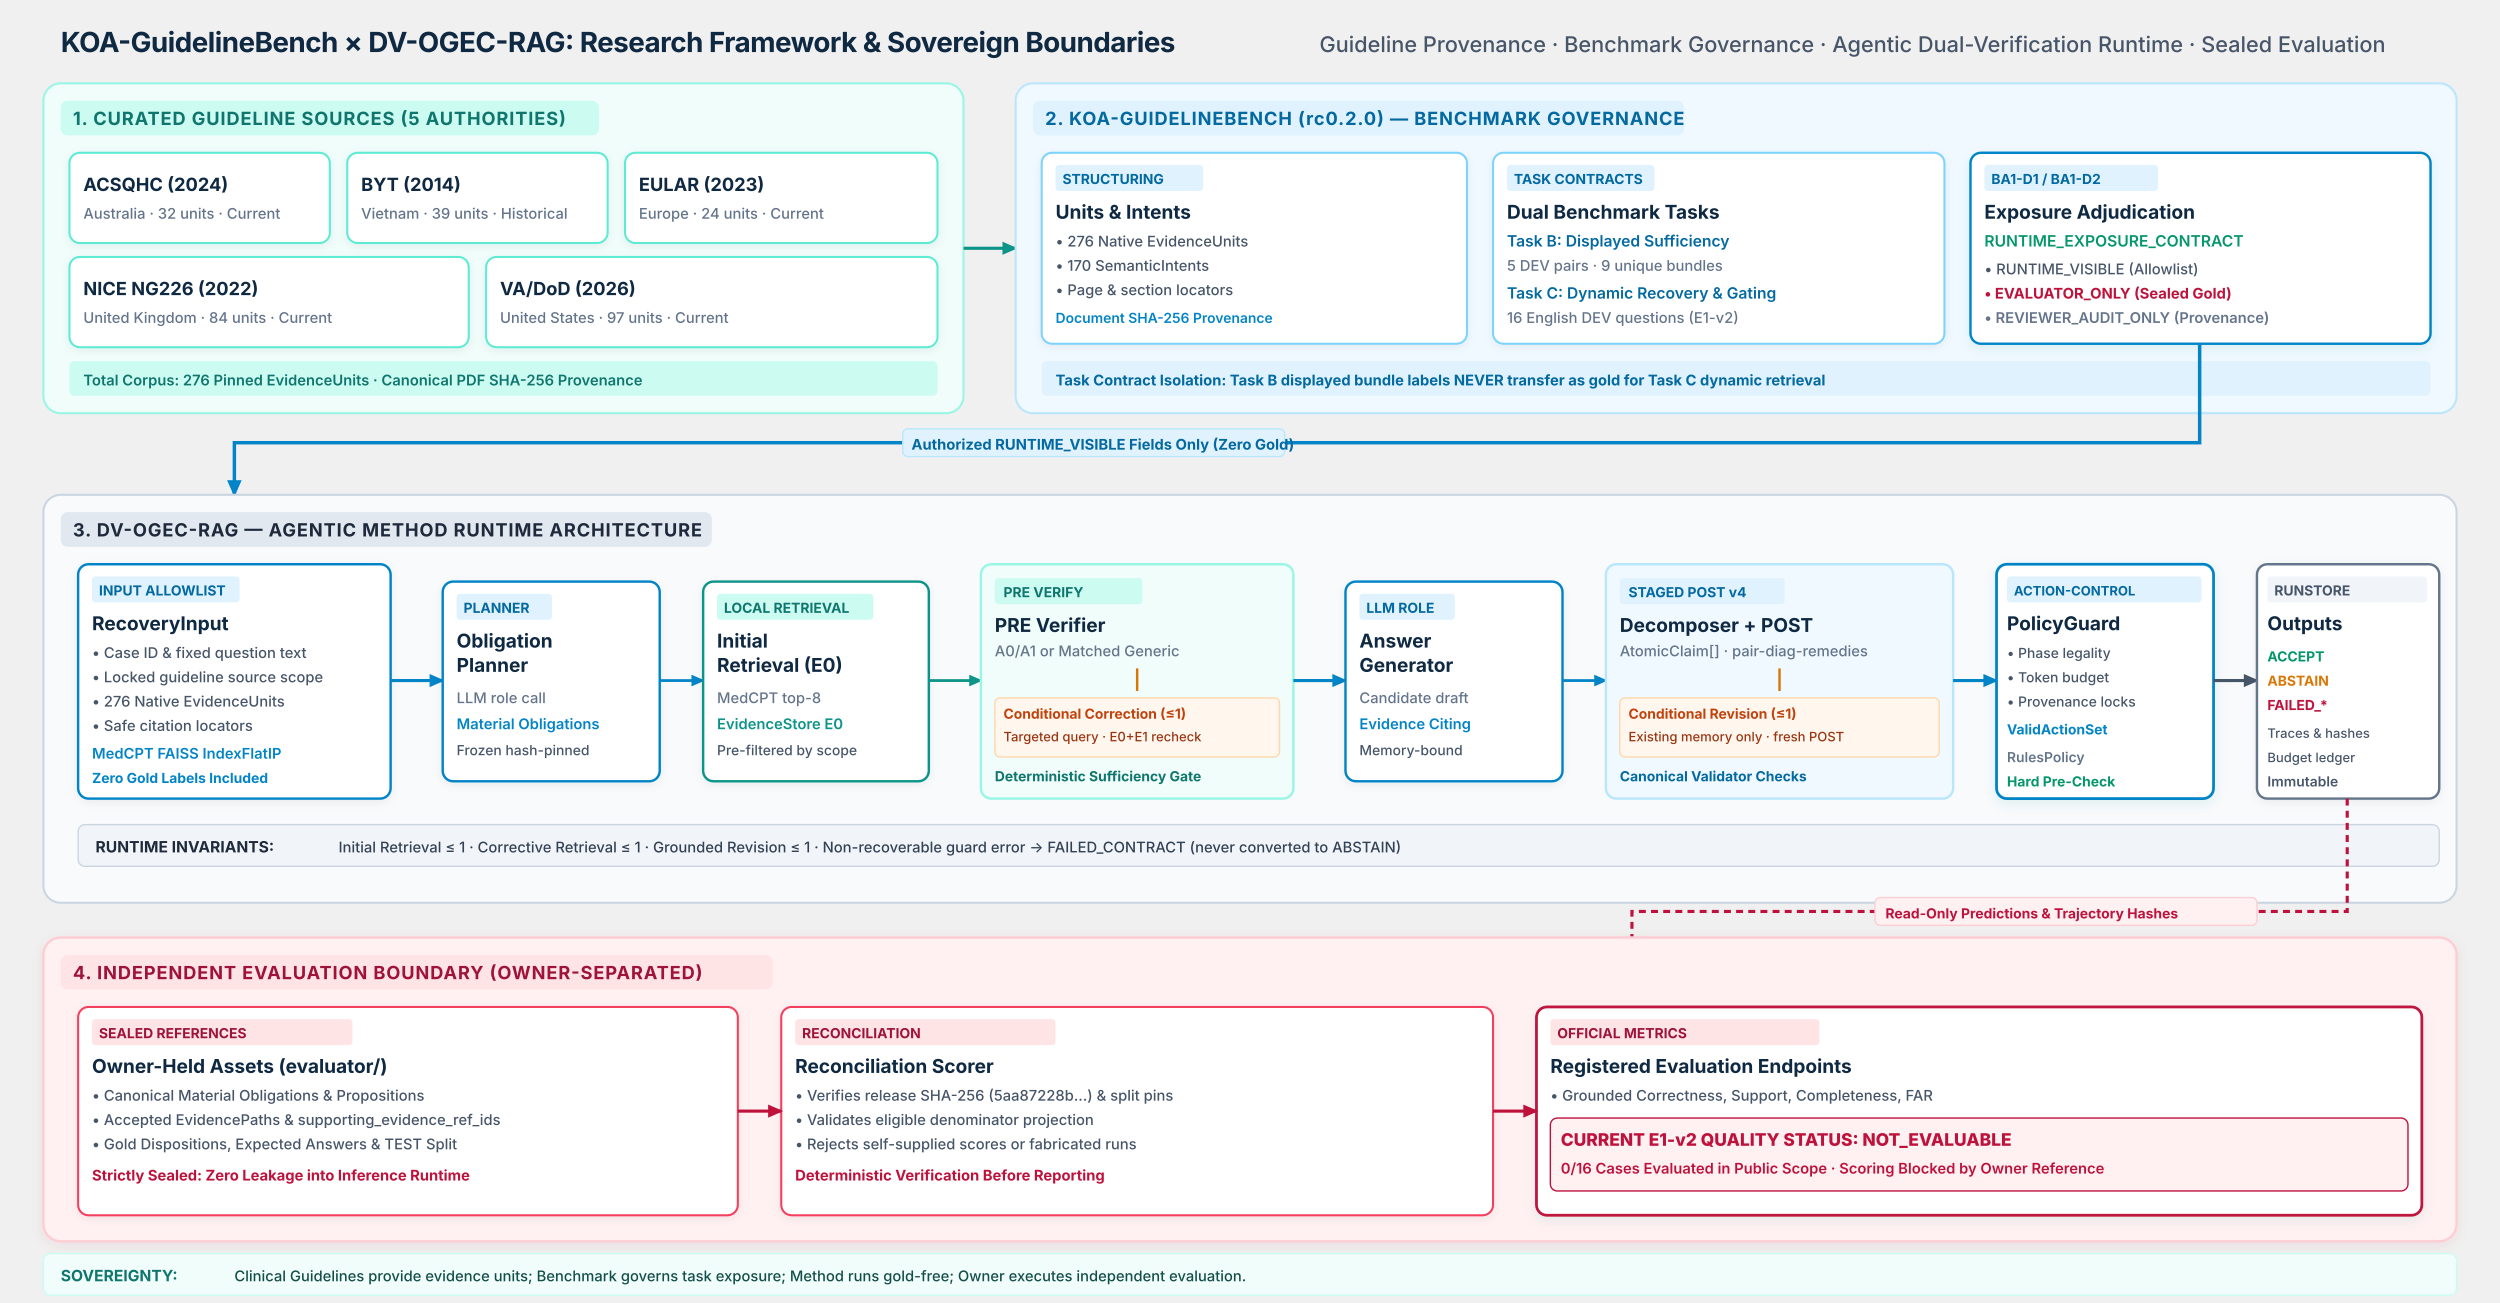
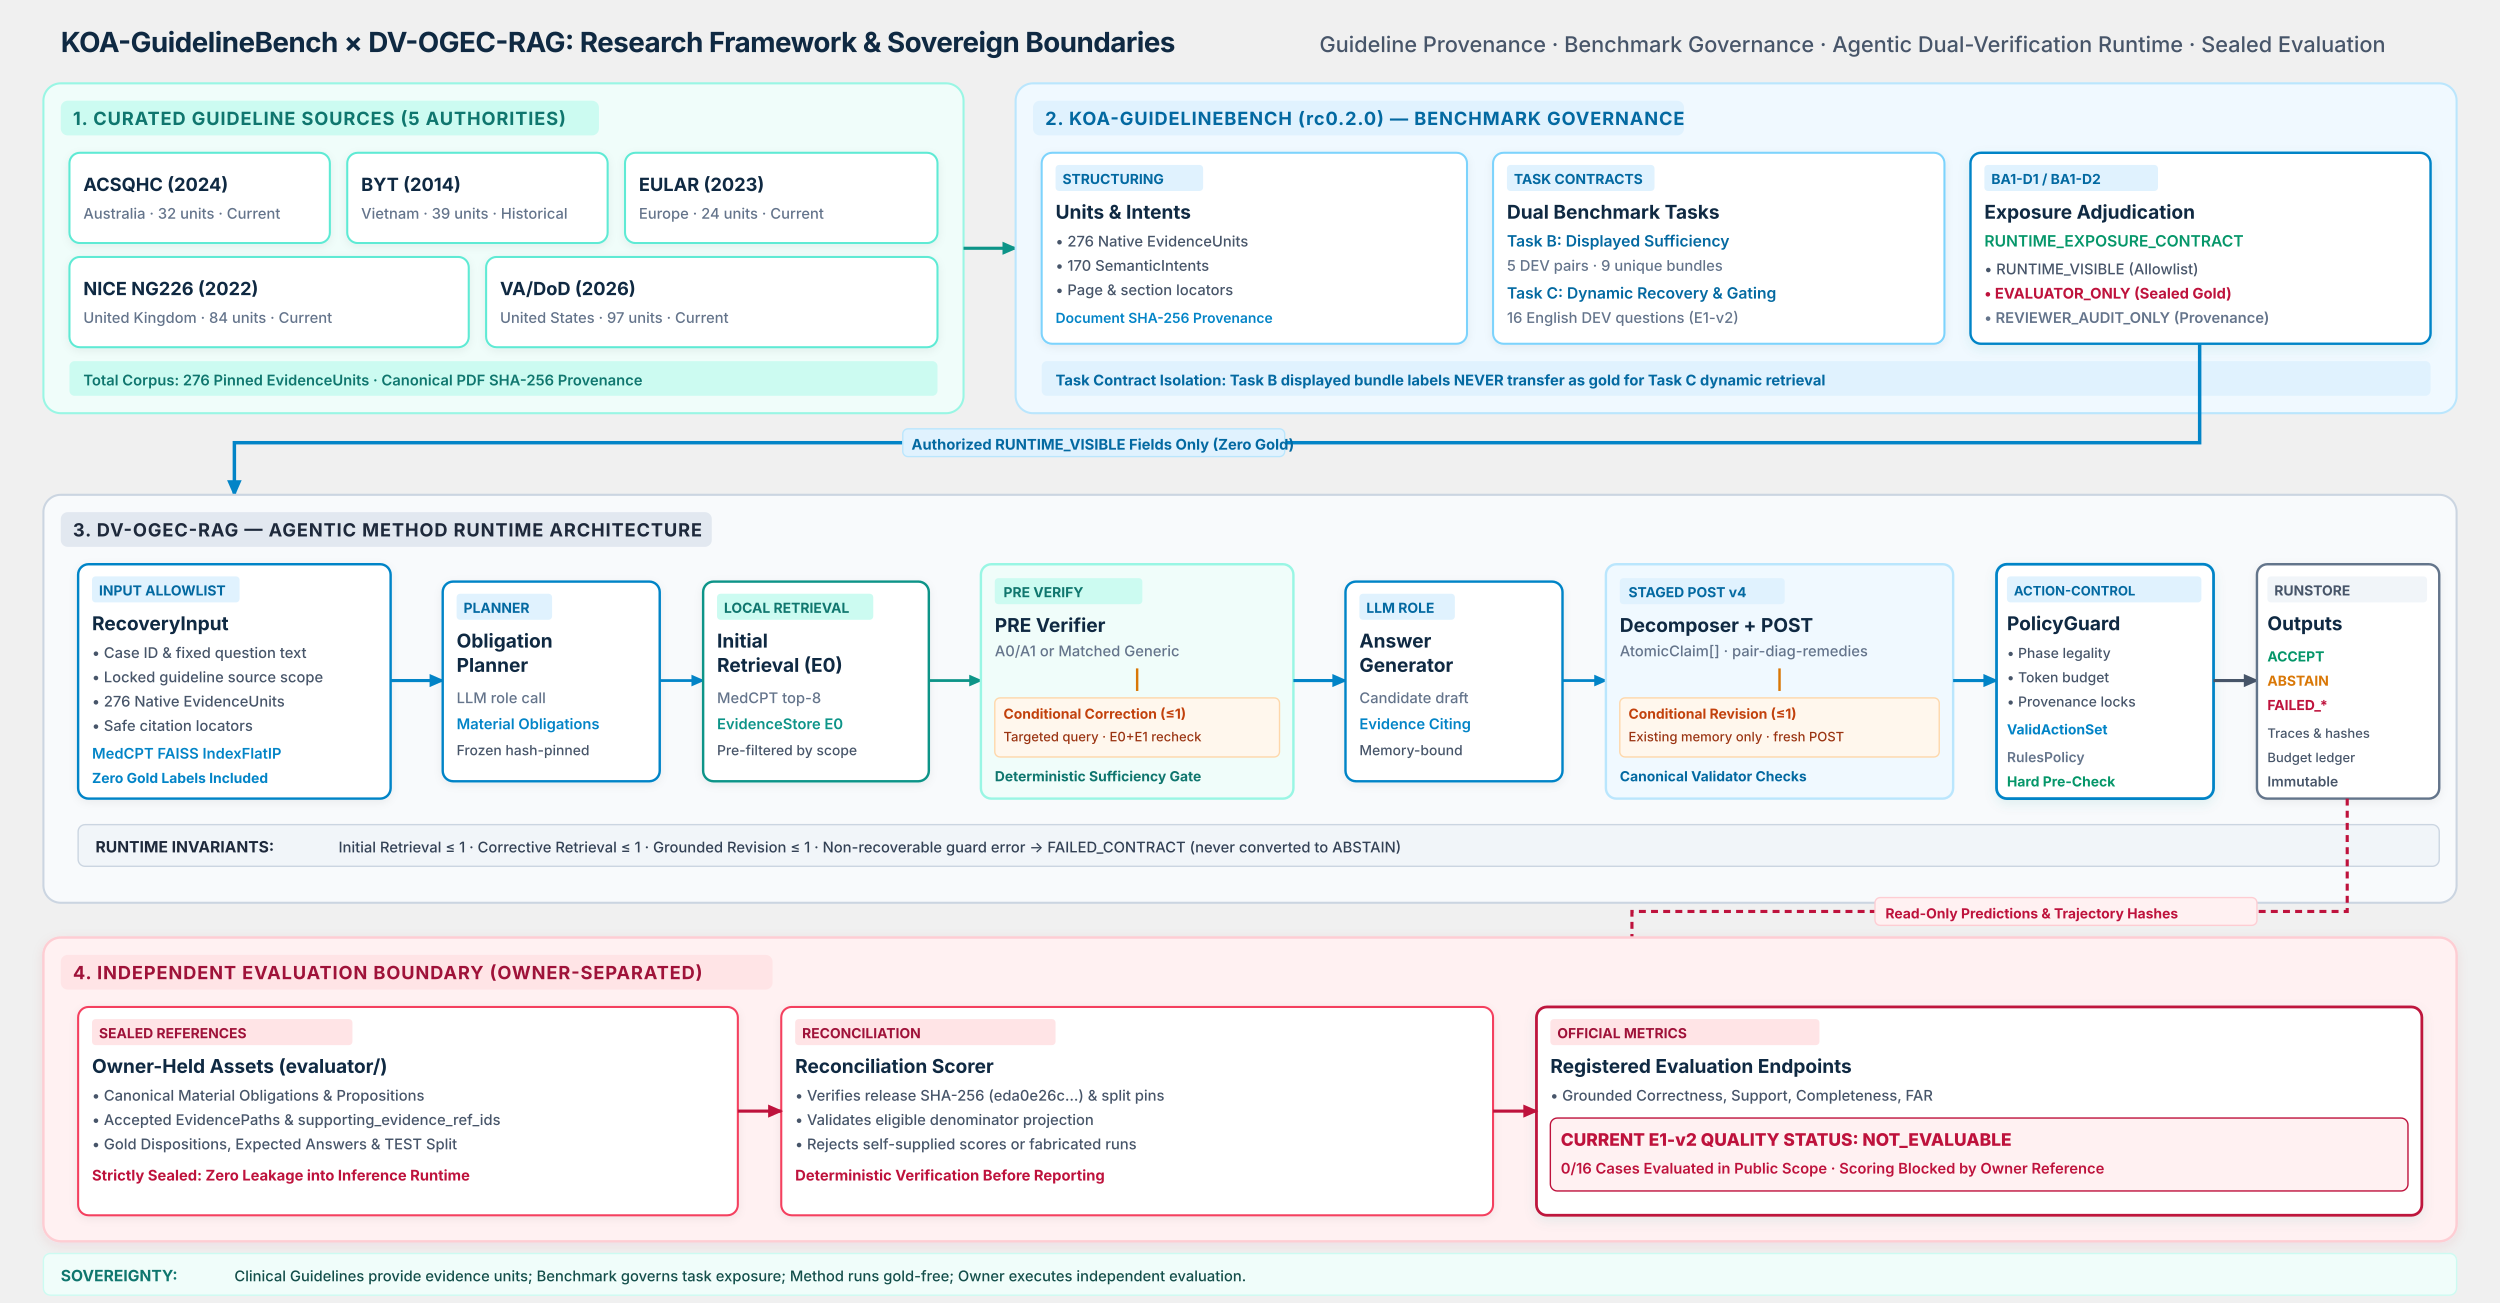
<svg xmlns="http://www.w3.org/2000/svg" viewBox="0 0 1440 750" width="100%" height="100%" style="background:#ffffff; font-family: 'Inter', -apple-system, BlinkMacSystemFont, 'Segoe UI', Roboto, Helvetica, Arial, sans-serif;">
  <defs>
    <filter id="med-shadow" x="-4%" y="-4%" width="108%" height="112%" filterUnits="userSpaceOnUse">
      <feDropShadow dx="0" dy="1.5" stdDeviation="2.5" flood-color="#0f2942" flood-opacity="0.06" />
    </filter>
    <filter id="active-shadow" x="-6%" y="-6%" width="112%" height="116%" filterUnits="userSpaceOnUse">
      <feDropShadow dx="0" dy="2.5" stdDeviation="3.5" flood-color="#0d9488" flood-opacity="0.10" />
    </filter>
    <filter id="firewall-shadow" x="-4%" y="-4%" width="108%" height="114%" filterUnits="userSpaceOnUse">
      <feDropShadow dx="0" dy="2" stdDeviation="3.5" flood-color="#be123c" flood-opacity="0.08" />
    </filter>
    <marker id="arrow-default" viewBox="0 0 10 10" refX="7" refY="5" markerWidth="6" markerHeight="6" orient="auto-start-reverse">
      <path d="M 0 1.5 L 8 5 L 0 8.5 z" fill="#475569" />
    </marker>
    <marker id="arrow-teal" viewBox="0 0 10 10" refX="7" refY="5" markerWidth="6" markerHeight="6" orient="auto-start-reverse">
      <path d="M 0 1.5 L 8 5 L 0 8.5 z" fill="#0d9488" />
    </marker>
    <marker id="arrow-blue" viewBox="0 0 10 10" refX="7" refY="5" markerWidth="6" markerHeight="6" orient="auto-start-reverse">
      <path d="M 0 1.5 L 8 5 L 0 8.5 z" fill="#0284c7" />
    </marker>
    <marker id="arrow-cyan" viewBox="0 0 10 10" refX="7" refY="5" markerWidth="6" markerHeight="6" orient="auto-start-reverse">
      <path d="M 0 1.5 L 8 5 L 0 8.5 z" fill="#0891b2" />
    </marker>
    <marker id="arrow-crimson" viewBox="0 0 10 10" refX="7" refY="5" markerWidth="6" markerHeight="6" orient="auto-start-reverse">
      <path d="M 0 1.5 L 8 5 L 0 8.5 z" fill="#be123c" />
    </marker>
  </defs>
  <text x="35" y="30" font-size="16" font-weight="700" fill="#0f2942" letter-spacing="-0.3">KOA-GuidelineBench × DV-OGEC-RAG: Research Framework &amp; Sovereign Boundaries</text>
  <text x="760" y="30" font-size="12.5" font-weight="500" fill="#475569">Guideline Provenance · Benchmark Governance · Agentic Dual-Verification Runtime · Sealed Evaluation</text>
  <rect x="25" y="48" width="530" height="190" rx="10" fill="#f0fdfa" stroke="#99f6e4" stroke-width="1.2" />
  <rect x="35" y="58" width="310" height="20" rx="4" fill="#ccfbf1" />
  <text x="42" y="72" font-size="10.5" font-weight="700" fill="#0f766e" letter-spacing="0.5">1. CURATED GUIDELINE SOURCES (5 AUTHORITIES)</text>
  <g transform="translate(40, 88)">
    <rect width="150" height="52" rx="6" fill="#ffffff" stroke="#5eead4" stroke-width="1.2" filter="url(#med-shadow)" />
    <text x="8" y="22" font-size="10.5" font-weight="700" fill="#0f2942">ACSQHC (2024)</text>
    <text x="8" y="38" font-size="8.5" font-weight="500" fill="#64748b">Australia · 32 units · Current</text>
  </g>
  <g transform="translate(200, 88)">
    <rect width="150" height="52" rx="6" fill="#ffffff" stroke="#5eead4" stroke-width="1.2" filter="url(#med-shadow)" />
    <text x="8" y="22" font-size="10.5" font-weight="700" fill="#0f2942">BYT (2014)</text>
    <text x="8" y="38" font-size="8.5" font-weight="500" fill="#64748b">Vietnam · 39 units · Historical</text>
  </g>
  <g transform="translate(360, 88)">
    <rect width="180" height="52" rx="6" fill="#ffffff" stroke="#5eead4" stroke-width="1.2" filter="url(#med-shadow)" />
    <text x="8" y="22" font-size="10.5" font-weight="700" fill="#0f2942">EULAR (2023)</text>
    <text x="8" y="38" font-size="8.5" font-weight="500" fill="#64748b">Europe · 24 units · Current</text>
  </g>
  <g transform="translate(40, 148)">
    <rect width="230" height="52" rx="6" fill="#ffffff" stroke="#5eead4" stroke-width="1.2" filter="url(#med-shadow)" />
    <text x="8" y="22" font-size="10.5" font-weight="700" fill="#0f2942">NICE NG226 (2022)</text>
    <text x="8" y="38" font-size="8.5" font-weight="500" fill="#64748b">United Kingdom · 84 units · Current</text>
  </g>
  <g transform="translate(280, 148)">
    <rect width="260" height="52" rx="6" fill="#ffffff" stroke="#5eead4" stroke-width="1.2" filter="url(#med-shadow)" />
    <text x="8" y="22" font-size="10.5" font-weight="700" fill="#0f2942">VA/DoD (2026)</text>
    <text x="8" y="38" font-size="8.5" font-weight="500" fill="#64748b">United States · 97 units · Current</text>
  </g>
  <rect x="40" y="208" width="500" height="20" rx="3" fill="#ccfbf1" />
  <text x="48" y="222" font-size="8.5" font-weight="600" fill="#0f766e">Total Corpus: 276 Pinned EvidenceUnits · Canonical PDF SHA-256 Provenance</text>
  <path d="M 555 143 L 585 143" fill="none" stroke="#0d9488" stroke-width="1.8" marker-end="url(#arrow-teal)" />
  <rect x="585" y="48" width="830" height="190" rx="10" fill="#f0f9ff" stroke="#bae6fd" stroke-width="1.2" />
  <rect x="595" y="58" width="375" height="20" rx="4" fill="#e0f2fe" />
  <text x="602" y="72" font-size="10.5" font-weight="700" fill="#0369a1" letter-spacing="0.5">2. KOA-GUIDELINEBENCH (rc0.2.0) — BENCHMARK GOVERNANCE</text>
  <g transform="translate(600, 88)">
    <rect width="245" height="110" rx="6" fill="#ffffff" stroke="#7dd3fc" stroke-width="1.2" filter="url(#med-shadow)" />
    <rect x="8" y="7" width="85" height="15" rx="2" fill="#e0f2fe" />
    <text x="12" y="18" font-size="8" font-weight="700" fill="#0369a1">STRUCTURING</text>
    <text x="8" y="38" font-size="11" font-weight="700" fill="#0f2942">Units &amp; Intents</text>
    <text x="8" y="54" font-size="8.5" font-weight="500" fill="#475569">• 276 Native EvidenceUnits</text>
    <text x="8" y="68" font-size="8.5" font-weight="500" fill="#475569">• 170 SemanticIntents</text>
    <text x="8" y="82" font-size="8.5" font-weight="500" fill="#475569">• Page &amp; section locators</text>
    <text x="8" y="98" font-size="8" font-weight="600" fill="#0284c7">Document SHA-256 Provenance</text>
  </g>
  <g transform="translate(860, 88)">
    <rect width="260" height="110" rx="6" fill="#ffffff" stroke="#7dd3fc" stroke-width="1.2" filter="url(#med-shadow)" />
    <rect x="8" y="7" width="85" height="15" rx="2" fill="#e0f2fe" />
    <text x="12" y="18" font-size="8" font-weight="700" fill="#0369a1">TASK CONTRACTS</text>
    <text x="8" y="38" font-size="11" font-weight="700" fill="#0f2942">Dual Benchmark Tasks</text>
    <text x="8" y="54" font-size="9" font-weight="600" fill="#0369a1">Task B: Displayed Sufficiency</text>
    <text x="8" y="68" font-size="8.5" font-weight="500" fill="#64748b">5 DEV pairs · 9 unique bundles</text>
    <text x="8" y="84" font-size="9" font-weight="600" fill="#0369a1">Task C: Dynamic Recovery &amp; Gating</text>
    <text x="8" y="98" font-size="8.5" font-weight="500" fill="#64748b">16 English DEV questions (E1-v2)</text>
  </g>
  <g transform="translate(1135, 88)">
    <rect width="265" height="110" rx="6" fill="#ffffff" stroke="#0284c7" stroke-width="1.4" filter="url(#active-shadow)" />
    <rect x="8" y="7" width="100" height="15" rx="2" fill="#e0f2fe" />
    <text x="12" y="18" font-size="8" font-weight="700" fill="#0369a1">BA1-D1 / BA1-D2</text>
    <text x="8" y="38" font-size="11" font-weight="700" fill="#0f2942">Exposure Adjudication</text>
    <text x="8" y="54" font-size="9" font-weight="600" fill="#059669">RUNTIME_EXPOSURE_CONTRACT</text>
    <text x="8" y="70" font-size="8.5" font-weight="500" fill="#475569">• RUNTIME_VISIBLE (Allowlist)</text>
    <text x="8" y="84" font-size="8.5" font-weight="700" fill="#be123c">• EVALUATOR_ONLY (Sealed Gold)</text>
    <text x="8" y="98" font-size="8.5" font-weight="600" fill="#64748b">• REVIEWER_AUDIT_ONLY (Provenance)</text>
  </g>
  <rect x="600" y="208" width="800" height="20" rx="3" fill="#e0f2fe" />
  <text x="608" y="222" font-size="8.5" font-weight="700" fill="#0369a1">Task Contract Isolation: Task B displayed bundle labels NEVER transfer as gold for Task C dynamic retrieval</text>
  <path d="M 1267 198 L 1267 255 L 135 255 L 135 285" fill="none" stroke="#0284c7" stroke-width="2" marker-end="url(#arrow-blue)" />
  <rect x="520" y="247" width="220" height="16" rx="3" fill="#e0f2fe" stroke="#bae6fd" stroke-width="0.8" />
  <text x="525" y="259" font-size="8.5" font-weight="700" fill="#0369a1">Authorized RUNTIME_VISIBLE Fields Only (Zero Gold)</text>
  <rect x="25" y="285" width="1390" height="235" rx="10" fill="#f8fafc" stroke="#cbd5e1" stroke-width="1.2" />
  <rect x="35" y="295" width="375" height="20" rx="4" fill="#e2e8f0" />
  <text x="42" y="309" font-size="10.5" font-weight="700" fill="#1e293b" letter-spacing="0.5">3. DV-OGEC-RAG — AGENTIC METHOD RUNTIME ARCHITECTURE</text>
  <g transform="translate(45, 325)">
    <rect width="180" height="135" rx="6" fill="#ffffff" stroke="#0284c7" stroke-width="1.4" filter="url(#med-shadow)" />
    <rect x="8" y="7" width="85" height="15" rx="2" fill="#e0f2fe" />
    <text x="12" y="18" font-size="8" font-weight="700" fill="#0369a1">INPUT ALLOWLIST</text>
    <text x="8" y="38" font-size="11" font-weight="700" fill="#0f2942">RecoveryInput</text>
    <text x="8" y="54" font-size="8.5" font-weight="500" fill="#475569">• Case ID &amp; fixed question text</text>
    <text x="8" y="68" font-size="8.5" font-weight="500" fill="#475569">• Locked guideline source scope</text>
    <text x="8" y="82" font-size="8.5" font-weight="500" fill="#475569">• 276 Native EvidenceUnits</text>
    <text x="8" y="96" font-size="8.5" font-weight="500" fill="#475569">• Safe citation locators</text>
    <text x="8" y="112" font-size="8.5" font-weight="600" fill="#0284c7">MedCPT FAISS IndexFlatIP</text>
    <text x="8" y="126" font-size="8" font-weight="700" fill="#0284c7">Zero Gold Labels Included</text>
  </g>
  <path d="M 225 392 L 255 392" fill="none" stroke="#0284c7" stroke-width="1.8" marker-end="url(#arrow-blue)" />
  <g transform="translate(255, 335)">
    <rect width="125" height="115" rx="6" fill="#ffffff" stroke="#0284c7" stroke-width="1.4" filter="url(#med-shadow)" />
    <rect x="8" y="7" width="55" height="15" rx="2" fill="#e0f2fe" />
    <text x="12" y="18" font-size="8" font-weight="700" fill="#0369a1">PLANNER</text>
    <text x="8" y="38" font-size="11" font-weight="700" fill="#0f2942">Obligation</text>
    <text x="8" y="52" font-size="11" font-weight="700" fill="#0f2942">Planner</text>
    <text x="8" y="70" font-size="8.5" font-weight="500" fill="#64748b">LLM role call</text>
    <text x="8" y="85" font-size="8.5" font-weight="600" fill="#0284c7">Material Obligations</text>
    <text x="8" y="100" font-size="8" font-weight="500" fill="#475569">Frozen hash-pinned</text>
  </g>
  <path d="M 380 392 L 405 392" fill="none" stroke="#0284c7" stroke-width="1.6" marker-end="url(#arrow-blue)" />
  <g transform="translate(405, 335)">
    <rect width="130" height="115" rx="6" fill="#ffffff" stroke="#0d9488" stroke-width="1.4" filter="url(#med-shadow)" />
    <rect x="8" y="7" width="90" height="15" rx="2" fill="#ccfbf1" />
    <text x="12" y="18" font-size="8" font-weight="700" fill="#0f766e">LOCAL RETRIEVAL</text>
    <text x="8" y="38" font-size="11" font-weight="700" fill="#0f2942">Initial</text>
    <text x="8" y="52" font-size="11" font-weight="700" fill="#0f2942">Retrieval (E0)</text>
    <text x="8" y="70" font-size="8.5" font-weight="500" fill="#64748b">MedCPT top-8</text>
    <text x="8" y="85" font-size="8.5" font-weight="600" fill="#0d9488">EvidenceStore E0</text>
    <text x="8" y="100" font-size="8" font-weight="500" fill="#475569">Pre-filtered by scope</text>
  </g>
  <path d="M 535 392 L 565 392" fill="none" stroke="#0d9488" stroke-width="1.6" marker-end="url(#arrow-teal)" />
  <rect x="565" y="325" width="180" height="135" rx="6" fill="#f0fdfa" stroke="#99f6e4" stroke-width="1.4" />
  <rect x="573" y="333" width="85" height="15" rx="2" fill="#ccfbf1" />
  <text x="578" y="344" font-size="8" font-weight="700" fill="#0f766e">PRE VERIFY</text>
  <text x="573" y="364" font-size="11" font-weight="700" fill="#0f2942">PRE Verifier</text>
  <text x="573" y="378" font-size="8.5" font-weight="500" fill="#64748b">A0/A1 or Matched Generic</text>
  <path d="M 655 385 L 655 398" fill="none" stroke="#d97706" stroke-width="1.4" marker-end="url(#arrow-ochre)" />
  <rect x="573" y="402" width="164" height="34" rx="3" fill="#fff7ed" stroke="#fed7aa" stroke-width="0.8" />
  <text x="578" y="414" font-size="8" font-weight="700" fill="#c2410c">Conditional Correction (≤1)</text>
  <text x="578" y="427" font-size="7.5" font-weight="500" fill="#9a3412">Targeted query · E0+E1 recheck</text>
  <text x="573" y="450" font-size="8" font-weight="700" fill="#0f766e">Deterministic Sufficiency Gate</text>
  <path d="M 745 392 L 775 392" fill="none" stroke="#0284c7" stroke-width="1.8" marker-end="url(#arrow-blue)" />
  <g transform="translate(775, 335)">
    <rect width="125" height="115" rx="6" fill="#ffffff" stroke="#0284c7" stroke-width="1.4" filter="url(#med-shadow)" />
    <rect x="8" y="7" width="55" height="15" rx="2" fill="#e0f2fe" />
    <text x="12" y="18" font-size="8" font-weight="700" fill="#0369a1">LLM ROLE</text>
    <text x="8" y="38" font-size="11" font-weight="700" fill="#0f2942">Answer</text>
    <text x="8" y="52" font-size="11" font-weight="700" fill="#0f2942">Generator</text>
    <text x="8" y="70" font-size="8.5" font-weight="500" fill="#64748b">Candidate draft</text>
    <text x="8" y="85" font-size="8.5" font-weight="600" fill="#0284c7">Evidence Citing</text>
    <text x="8" y="100" font-size="8" font-weight="500" fill="#475569">Memory-bound</text>
  </g>
  <path d="M 900 392 L 925 392" fill="none" stroke="#0284c7" stroke-width="1.6" marker-end="url(#arrow-blue)" />
  <rect x="925" y="325" width="200" height="135" rx="6" fill="#f0f9ff" stroke="#bae6fd" stroke-width="1.4" />
  <rect x="933" y="333" width="95" height="15" rx="2" fill="#e0f2fe" />
  <text x="938" y="344" font-size="8" font-weight="700" fill="#0369a1">STAGED POST v4</text>
  <text x="933" y="364" font-size="11" font-weight="700" fill="#0f2942">Decomposer + POST</text>
  <text x="933" y="378" font-size="8.5" font-weight="500" fill="#64748b">AtomicClaim[] · pair-diag-remedies</text>
  <path d="M 1025 385 L 1025 398" fill="none" stroke="#d97706" stroke-width="1.4" marker-end="url(#arrow-ochre)" />
  <rect x="933" y="402" width="184" height="34" rx="3" fill="#fff7ed" stroke="#fed7aa" stroke-width="0.8" />
  <text x="938" y="414" font-size="8" font-weight="700" fill="#c2410c">Conditional Revision (≤1)</text>
  <text x="938" y="427" font-size="7.5" font-weight="500" fill="#9a3412">Existing memory only · fresh POST</text>
  <text x="933" y="450" font-size="8" font-weight="700" fill="#0369a1">Canonical Validator Checks</text>
  <path d="M 1125 392 L 1150 392" fill="none" stroke="#0284c7" stroke-width="1.8" marker-end="url(#arrow-blue)" />
  <g transform="translate(1150, 325)">
    <rect width="125" height="135" rx="6" fill="#ffffff" stroke="#0284c7" stroke-width="1.6" filter="url(#active-shadow)" />
    <rect x="6" y="7" width="112" height="15" rx="2" fill="#e0f2fe" />
    <text x="10" y="18" font-size="7.5" font-weight="700" fill="#0369a1">ACTION-CONTROL</text>
    <text x="6" y="38" font-size="11" font-weight="700" fill="#0f2942">PolicyGuard</text>
    <text x="6" y="54" font-size="8" font-weight="500" fill="#475569">• Phase legality</text>
    <text x="6" y="68" font-size="8" font-weight="500" fill="#475569">• Token budget</text>
    <text x="6" y="82" font-size="8" font-weight="500" fill="#475569">• Provenance locks</text>
    <text x="6" y="98" font-size="8" font-weight="700" fill="#0284c7">ValidActionSet</text>
    <text x="6" y="114" font-size="8" font-weight="600" fill="#64748b">RulesPolicy</text>
    <text x="6" y="128" font-size="8" font-weight="700" fill="#059669">Hard Pre-Check</text>
  </g>
  <path d="M 1275 392 L 1300 392" fill="none" stroke="#475569" stroke-width="1.8" marker-end="url(#arrow-default)" />
  <g transform="translate(1300, 325)">
    <rect width="105" height="135" rx="6" fill="#ffffff" stroke="#64748b" stroke-width="1.4" filter="url(#med-shadow)" />
    <rect x="6" y="7" width="92" height="15" rx="2" fill="#f1f5f9" />
    <text x="10" y="18" font-size="8" font-weight="700" fill="#475569">RUNSTORE</text>
    <text x="6" y="38" font-size="11" font-weight="700" fill="#0f2942">Outputs</text>
    <text x="6" y="56" font-size="8" font-weight="700" fill="#059669">ACCEPT</text>
    <text x="6" y="70" font-size="8" font-weight="700" fill="#d97706">ABSTAIN</text>
    <text x="6" y="84" font-size="8" font-weight="700" fill="#be123c">FAILED_*</text>
    <text x="6" y="100" font-size="7.5" font-weight="500" fill="#475569">Traces &amp; hashes</text>
    <text x="6" y="114" font-size="7.5" font-weight="500" fill="#475569">Budget ledger</text>
    <text x="6" y="128" font-size="8" font-weight="600" fill="#475569">Immutable</text>
  </g>
  <rect x="45" y="475" width="1360" height="24" rx="4" fill="#f1f5f9" stroke="#cbd5e1" stroke-width="0.8" />
  <text x="55" y="491" font-size="9" font-weight="700" fill="#1e293b">RUNTIME INVARIANTS:</text>
  <text x="195" y="491" font-size="8.5" font-weight="500" fill="#334155">Initial Retrieval ≤ 1 · Corrective Retrieval ≤ 1 · Grounded Revision ≤ 1 · Non-recoverable guard error → FAILED_CONTRACT (never converted to ABSTAIN)</text>
  <path d="M 1352 460 L 1352 525 L 940 525 L 940 575" fill="none" stroke="#be123c" stroke-width="1.8" stroke-dasharray="4,3" marker-end="url(#arrow-crimson)" />
  <rect x="1080" y="517" width="220" height="16" rx="3" fill="#fff1f2" stroke="#fecdd3" stroke-width="0.8" />
  <text x="1086" y="529" font-size="8" font-weight="700" fill="#be123c">Read-Only Predictions &amp; Trajectory Hashes</text>
  <rect x="25" y="540" width="1390" height="175" rx="10" fill="#fff1f2" stroke="#fecdd3" stroke-width="1.4" filter="url(#firewall-shadow)" />
  <rect x="35" y="550" width="410" height="20" rx="4" fill="#ffe4e6" />
  <text x="42" y="564" font-size="10.5" font-weight="700" fill="#9f1239" letter-spacing="0.5">4. INDEPENDENT EVALUATION BOUNDARY (OWNER-SEPARATED)</text>
  <g transform="translate(45, 580)">
    <rect width="380" height="120" rx="6" fill="#ffffff" stroke="#f43f5e" stroke-width="1.2" filter="url(#med-shadow)" />
    <rect x="8" y="7" width="150" height="15" rx="2" fill="#ffe4e6" />
    <text x="12" y="18" font-size="8" font-weight="700" fill="#9f1239">SEALED REFERENCES</text>
    <text x="8" y="38" font-size="11" font-weight="700" fill="#0f2942">Owner-Held Assets (evaluator/)</text>
    <text x="8" y="54" font-size="8.5" font-weight="500" fill="#475569">• Canonical Material Obligations &amp; Propositions</text>
    <text x="8" y="68" font-size="8.5" font-weight="500" fill="#475569">• Accepted EvidencePaths &amp; supporting_evidence_ref_ids</text>
    <text x="8" y="82" font-size="8.5" font-weight="500" fill="#475569">• Gold Dispositions, Expected Answers &amp; TEST Split</text>
    <text x="8" y="100" font-size="8.5" font-weight="700" fill="#be123c">Strictly Sealed: Zero Leakage into Inference Runtime</text>
  </g>
  <g transform="translate(450, 580)">
    <rect width="410" height="120" rx="6" fill="#ffffff" stroke="#f43f5e" stroke-width="1.2" filter="url(#med-shadow)" />
    <rect x="8" y="7" width="150" height="15" rx="2" fill="#ffe4e6" />
    <text x="12" y="18" font-size="8" font-weight="700" fill="#9f1239">RECONCILIATION</text>
    <text x="8" y="38" font-size="11" font-weight="700" fill="#0f2942">Reconciliation Scorer</text>
-     <text x="8" y="54" font-size="8.5" font-weight="500" fill="#475569">• Verifies release SHA-256 (5aa87228b...) &amp; split pins</text>
+     <text x="8" y="54" font-size="8.5" font-weight="500" fill="#475569">• Verifies release SHA-256 (eda0e26c...) &amp; split pins</text>
    <text x="8" y="68" font-size="8.5" font-weight="500" fill="#475569">• Validates eligible denominator projection</text>
    <text x="8" y="82" font-size="8.5" font-weight="500" fill="#475569">• Rejects self-supplied scores or fabricated runs</text>
    <text x="8" y="100" font-size="8.5" font-weight="700" fill="#be123c">Deterministic Verification Before Reporting</text>
  </g>
  <path d="M 425 640 L 450 640" fill="none" stroke="#be123c" stroke-width="1.8" marker-end="url(#arrow-crimson)" />
  <g transform="translate(885, 580)">
    <rect width="510" height="120" rx="6" fill="#ffffff" stroke="#be123c" stroke-width="1.6" filter="url(#active-shadow)" />
    <rect x="8" y="7" width="155" height="15" rx="2" fill="#ffe4e6" />
    <text x="12" y="18" font-size="8" font-weight="700" fill="#9f1239">OFFICIAL METRICS</text>
    <text x="8" y="38" font-size="11" font-weight="700" fill="#0f2942">Registered Evaluation Endpoints</text>
    <text x="8" y="54" font-size="8.5" font-weight="500" fill="#475569">• Grounded Correctness, Support, Completeness, FAR</text>
    <rect x="8" y="64" width="494" height="42" rx="4" fill="#fff1f2" stroke="#be123c" stroke-width="0.8" />
    <text x="14" y="80" font-size="10" font-weight="800" fill="#be123c">CURRENT E1-v2 QUALITY STATUS: NOT_EVALUABLE</text>
    <text x="14" y="96" font-size="8.5" font-weight="600" fill="#be123c">0/16 Cases Evaluated in Public Scope · Scoring Blocked by Owner Reference</text>
  </g>
  <path d="M 860 640 L 885 640" fill="none" stroke="#be123c" stroke-width="1.8" marker-end="url(#arrow-crimson)" />
  <rect x="25" y="722" width="1390" height="24" rx="4" fill="#f0fdfa" stroke="#ccfbf1" stroke-width="0.8" />
  <text x="35" y="738" font-size="9" font-weight="700" fill="#0f766e">SOVEREIGNTY:</text>
  <text x="135" y="738" font-size="8.5" font-weight="500" fill="#134e4a">Clinical Guidelines provide evidence units; Benchmark governs task exposure; Method runs gold-free; Owner executes independent evaluation.</text>
</svg>
